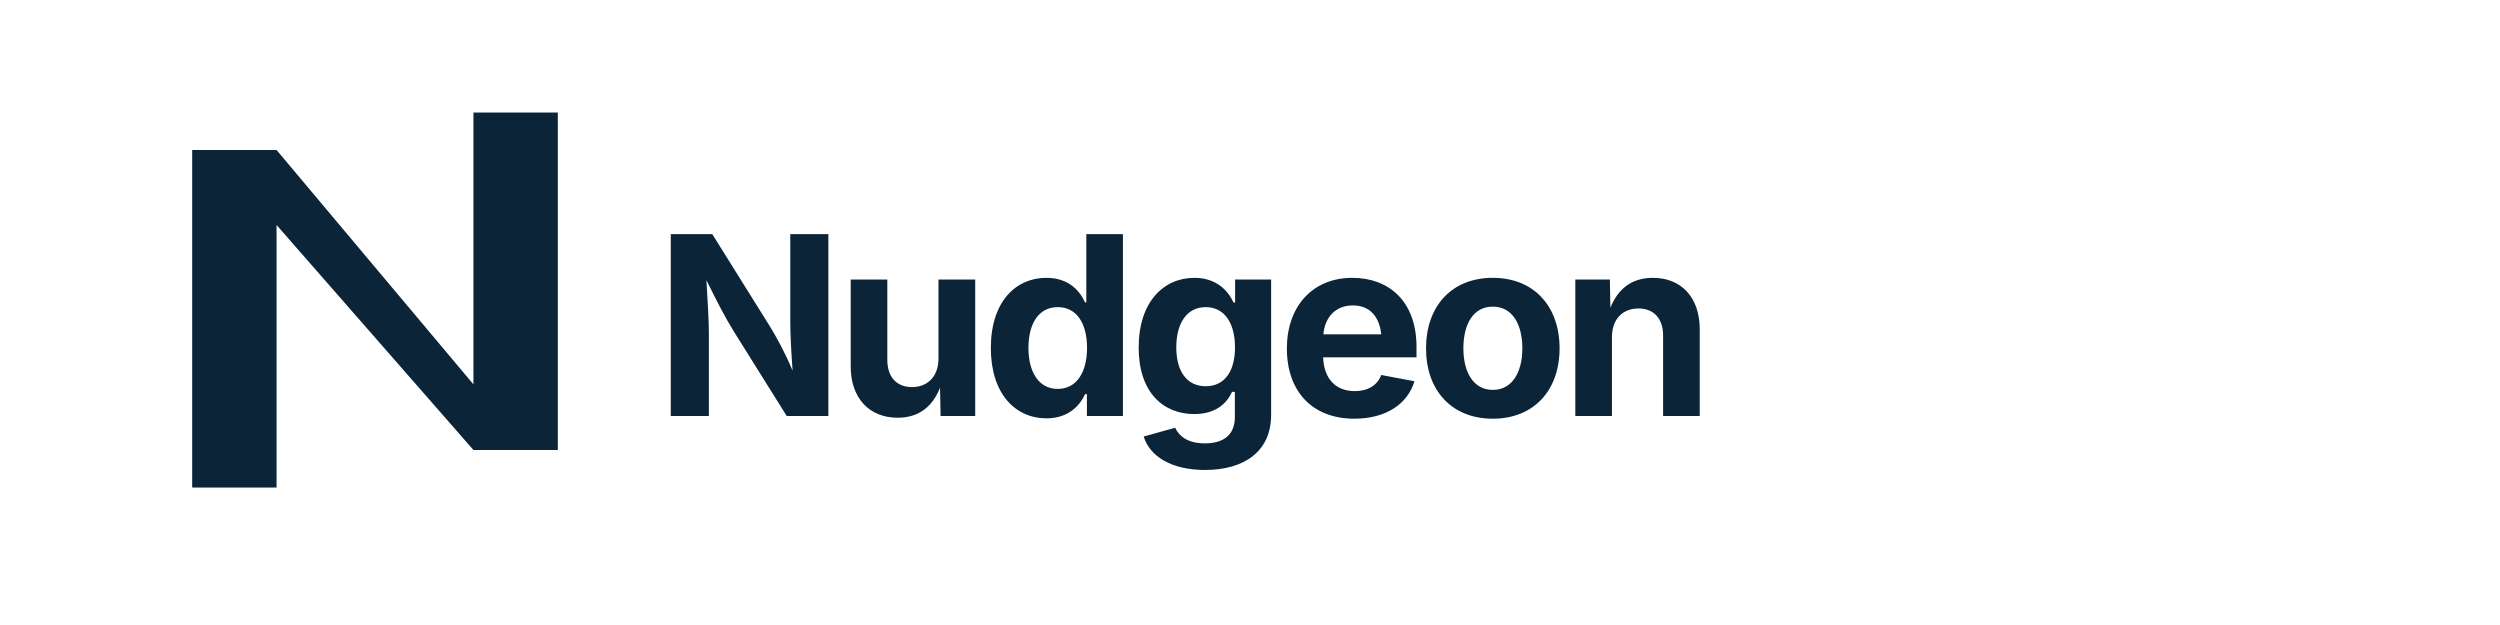
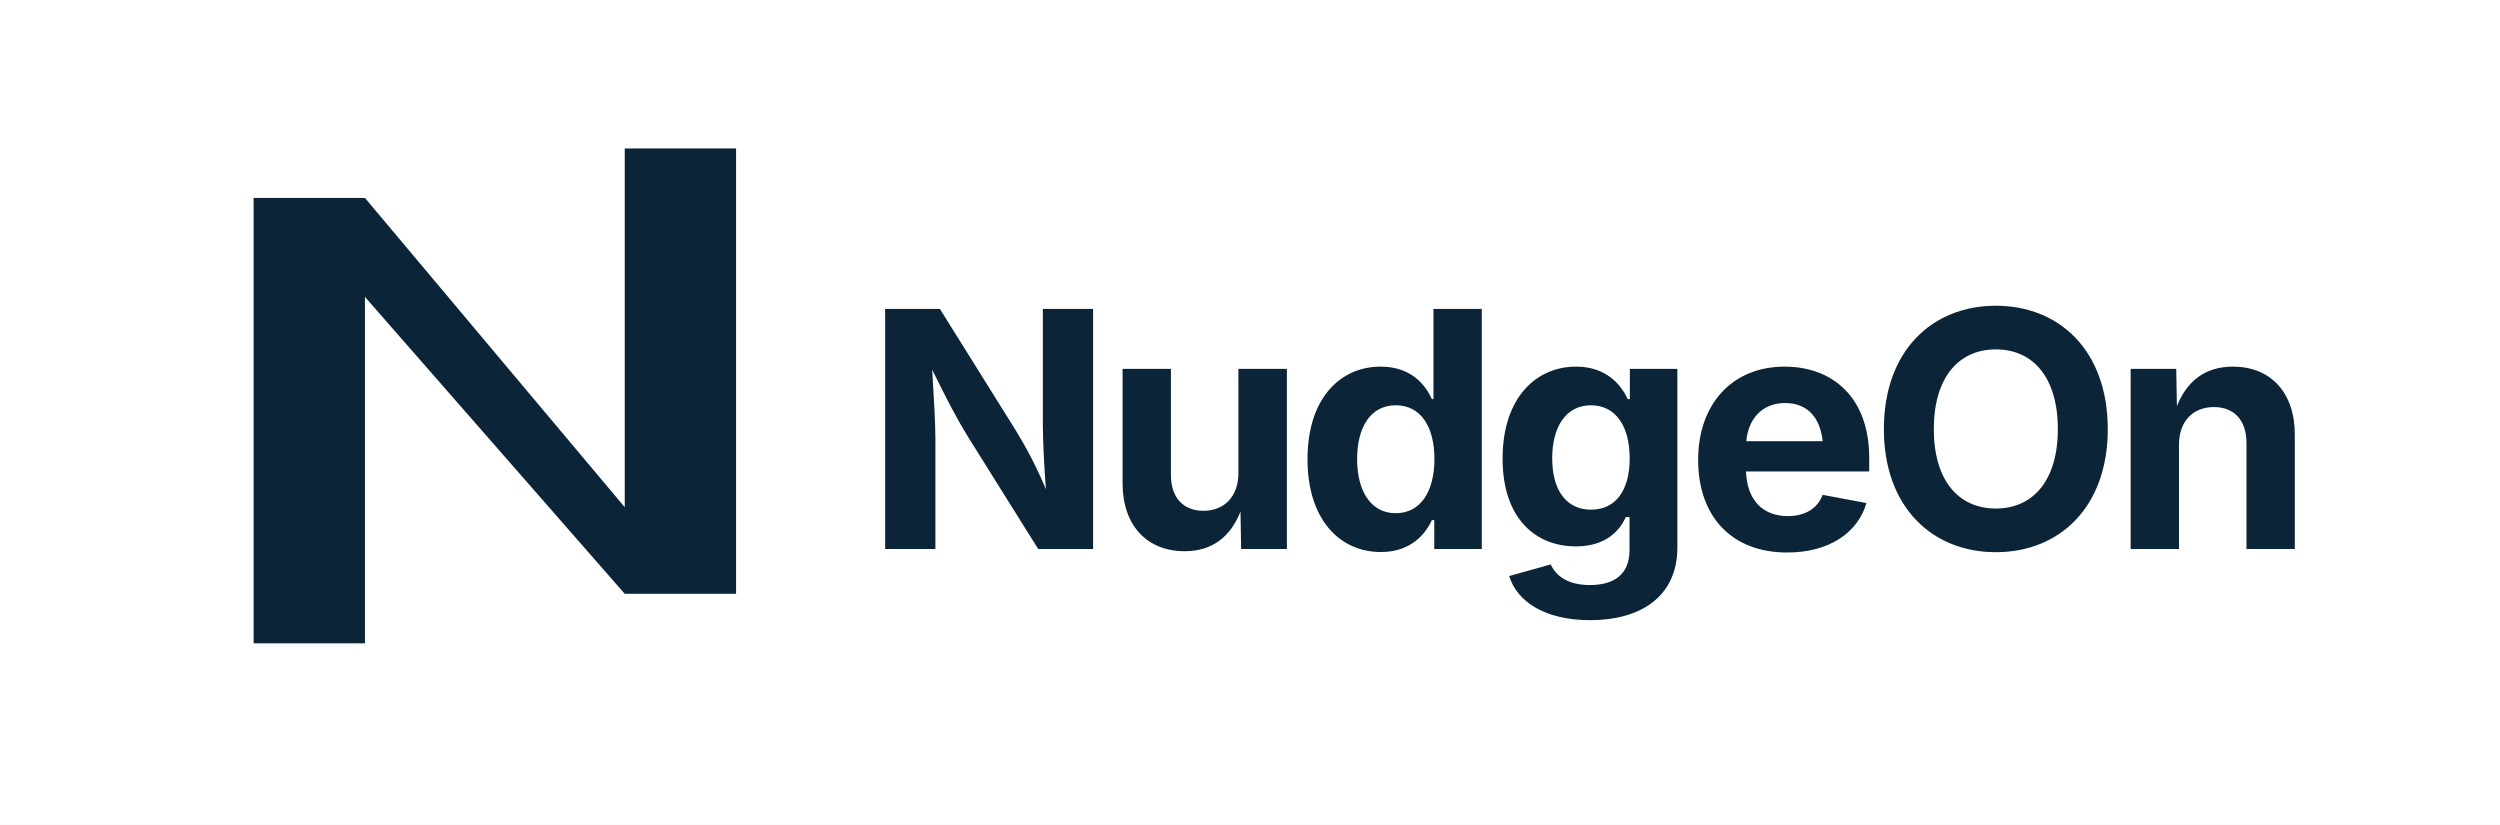
- <svg xmlns="http://www.w3.org/2000/svg" viewBox="0 0 1280 320" role="img" aria-labelledby="title desc">
-   <rect width="1280" height="320" fill="#FFFFFF" />
+ <svg xmlns="http://www.w3.org/2000/svg" viewBox="0 0 970 320" role="img" aria-labelledby="title desc">
+   <rect width="970" height="320" fill="#FFFFFF" />
  <g transform="translate(36 0) scale(.6)">
    <path d="M104 416V128H176L344 328V96H416V384H344L176 192V416Z" fill="#0B2438" />
  </g>
-   <text x="335" y="213" fill="#0B2438" font-family="-apple-system, BlinkMacSystemFont, 'Segoe UI', sans-serif" font-size="128" font-weight="720" letter-spacing="-5">Nudgeon</text>
+   <text x="335" y="213" fill="#0B2438" font-family="-apple-system, BlinkMacSystemFont, 'Segoe UI', sans-serif" font-size="128" font-weight="720" letter-spacing="-5">NudgeOn</text>
</svg>
